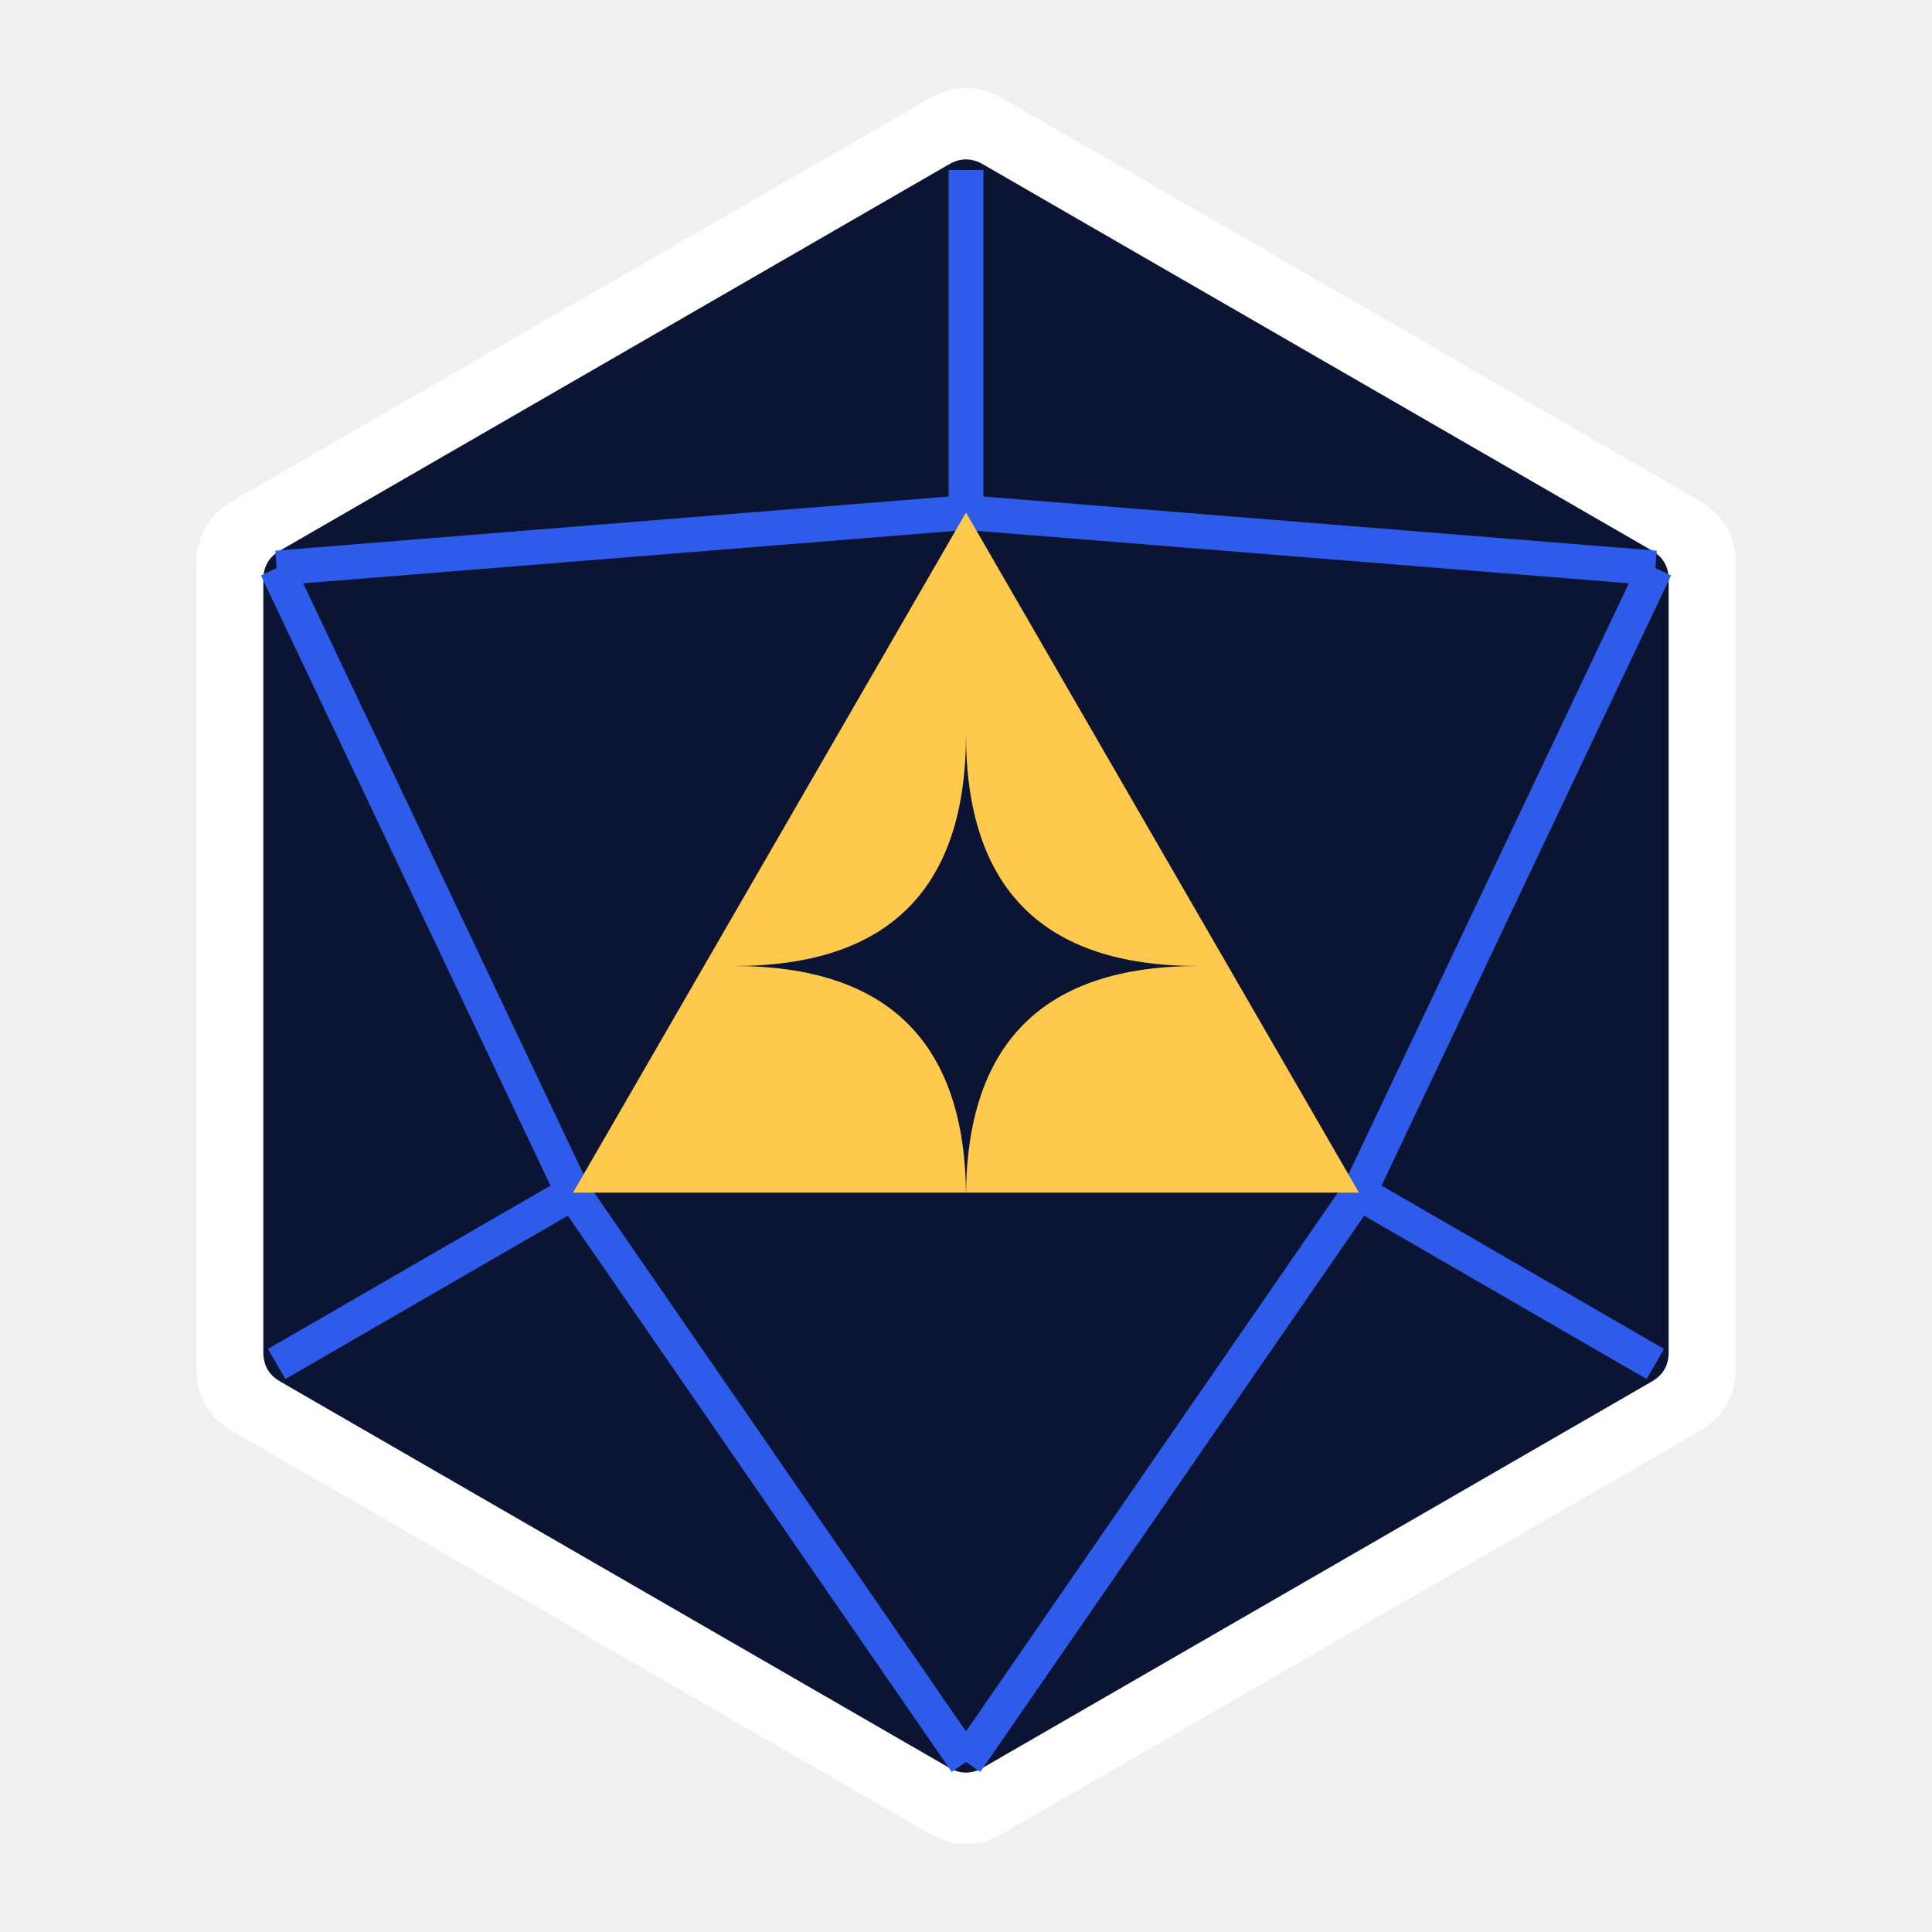
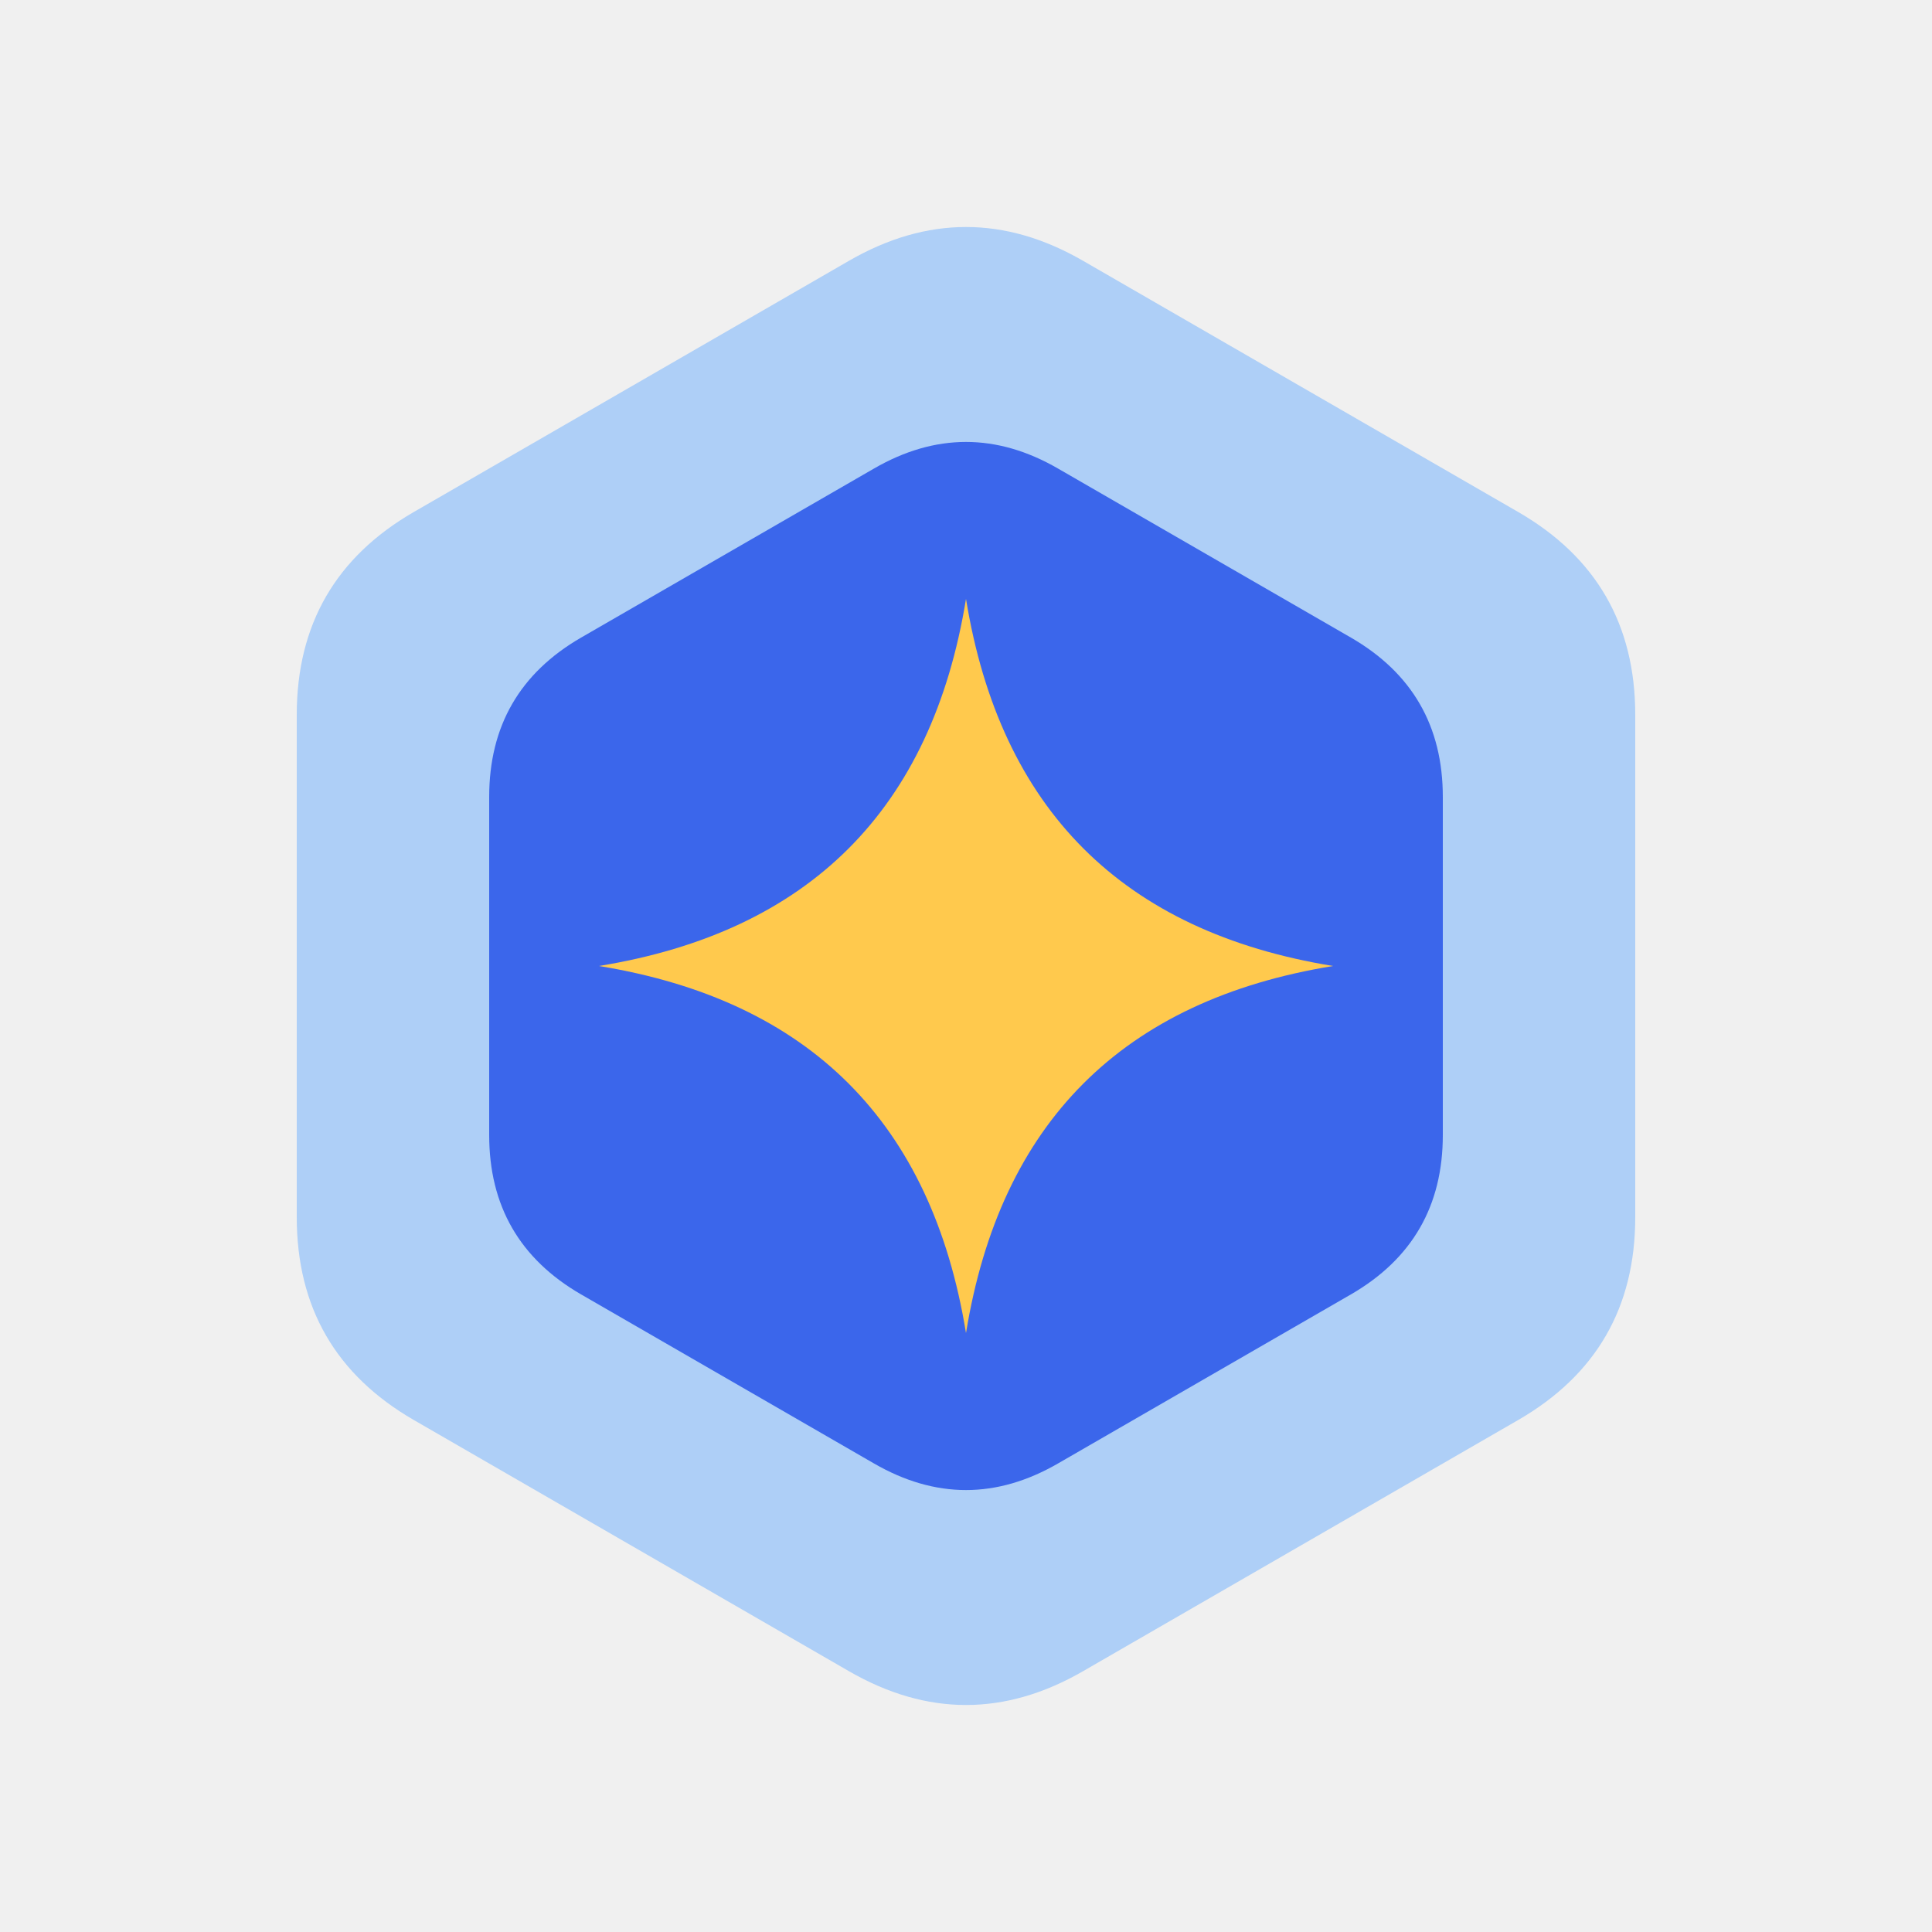
<svg xmlns="http://www.w3.org/2000/svg" width="100" height="100" viewBox="0 0 100 100">
-   <path d="M48.09 5.1 Q50 4 51.91 5.1 L87.93 25.9 Q89.84 27 89.84 29.2 L89.84 70.8 Q89.84 73 87.93 74.1 L51.91 94.9 Q50 96 48.09 94.9 L12.07 74.1 Q10.16 73 10.16 70.8 L10.16 29.2 Q10.16 27 12.07 25.9 Z" fill="#FFFFFF" />
-   <path d="M49.13 8.5 Q50 8 50.87 8.5 L85.51 28.5 Q86.37 29 86.37 30 L86.37 70 Q86.37 71 85.51 71.5 L50.87 91.5 Q50 92 49.13 91.5 L14.49 71.5 Q13.63 71 13.63 70 L13.63 30 Q13.63 29 14.49 28.5 Z" fill="#0B1433" />
-   <g stroke="#2F5BEA" stroke-width="1.8">
-     <line x1="50" y1="26.53" x2="50" y2="8.8" />
-     <line x1="50" y1="26.53" x2="14.32" y2="29.4" />
-     <line x1="50" y1="26.53" x2="85.68" y2="29.4" />
-     <line x1="29.66" y1="61.73" x2="14.32" y2="29.4" />
-     <line x1="29.66" y1="61.73" x2="14.32" y2="70.6" />
-     <line x1="29.66" y1="61.73" x2="50" y2="91.2" />
-     <line x1="70.34" y1="61.73" x2="85.68" y2="29.4" />
-     <line x1="70.34" y1="61.73" x2="85.68" y2="70.6" />
-     <line x1="70.34" y1="61.73" x2="50" y2="91.2" />
-   </g>
-   <polygon points="50,26.53 29.66,61.73 70.34,61.73" fill="#FFC94D" />
-   <path d="M50 38 Q50 50 62 50 Q50 50 50 62 Q50 50 38 50 Q50 50 50 38 Z" fill="#0B1433" />
+   <path d="M43.94 13.5 Q50 10 56.06 13.5 L78.58 26.5 Q84.64 30 84.64 37 L84.64 63 Q84.64 70 78.58 73.5 L56.06 86.5 Q50 90 43.94 86.5 L21.42 73.5 Q15.36 70 15.36 63 L15.36 37 Q15.36 30 21.42 26.5 Z" fill="#5FA8FF" fill-opacity="0.45" />
+   <path d="M45.24 24.25 Q50 21.5 54.76 24.25 L69.92 33 Q74.68 35.75 74.68 41.25 L74.68 58.75 Q74.68 64.25 69.92 67 L54.76 75.75 Q50 78.5 45.24 75.75 L30.08 67 Q25.32 64.25 25.32 58.75 L25.32 41.25 Q25.32 35.75 30.08 33 Z" fill="#2F5BEA" fill-opacity="0.9" />
+   <path d="M50 31 Q52.66 47.34 69 50 Q52.66 52.66 50 69 Q47.34 52.66 31 50 Q47.34 47.34 50 31 Z" fill="#FFC94D" />
</svg>
